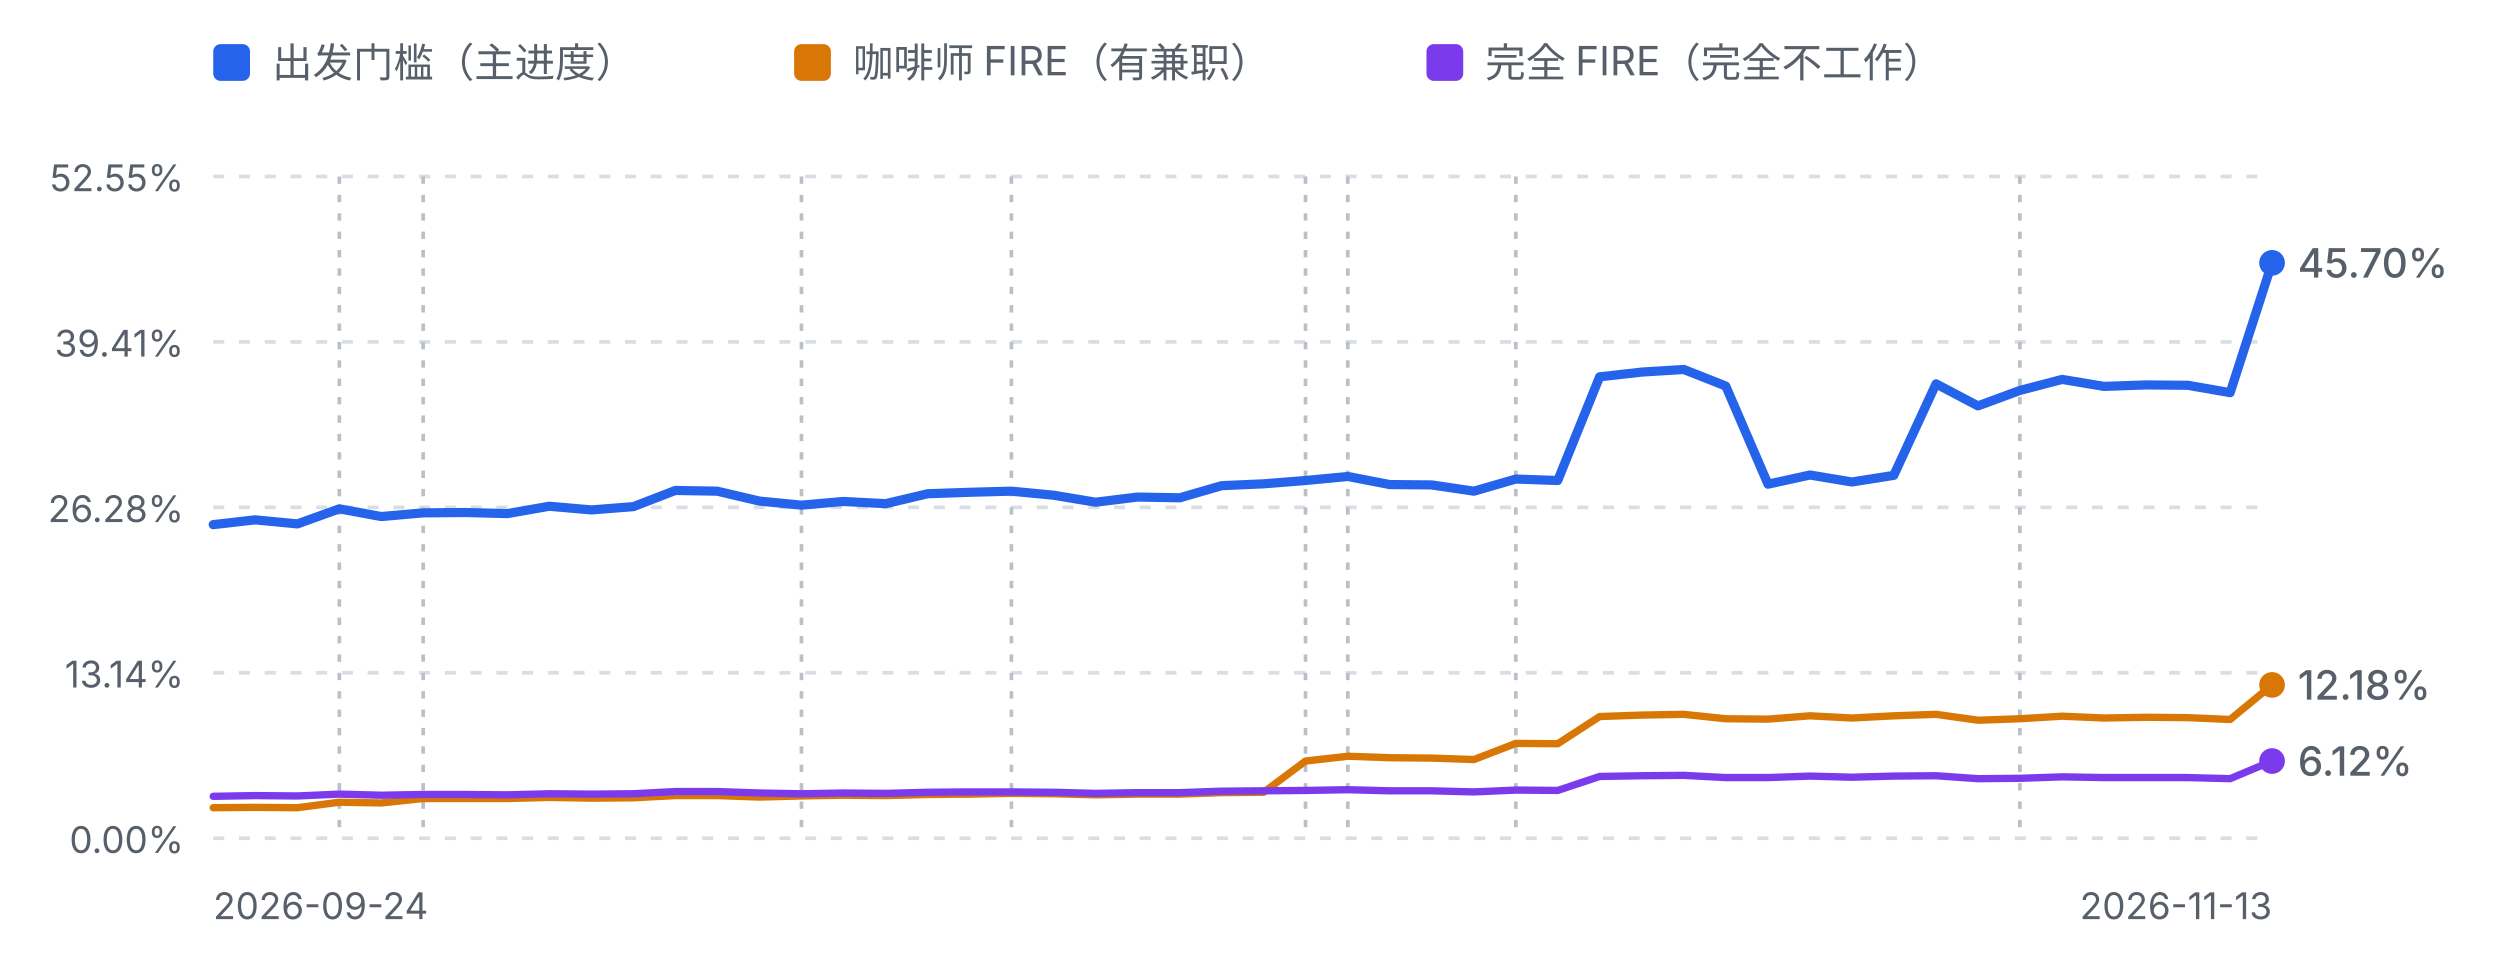
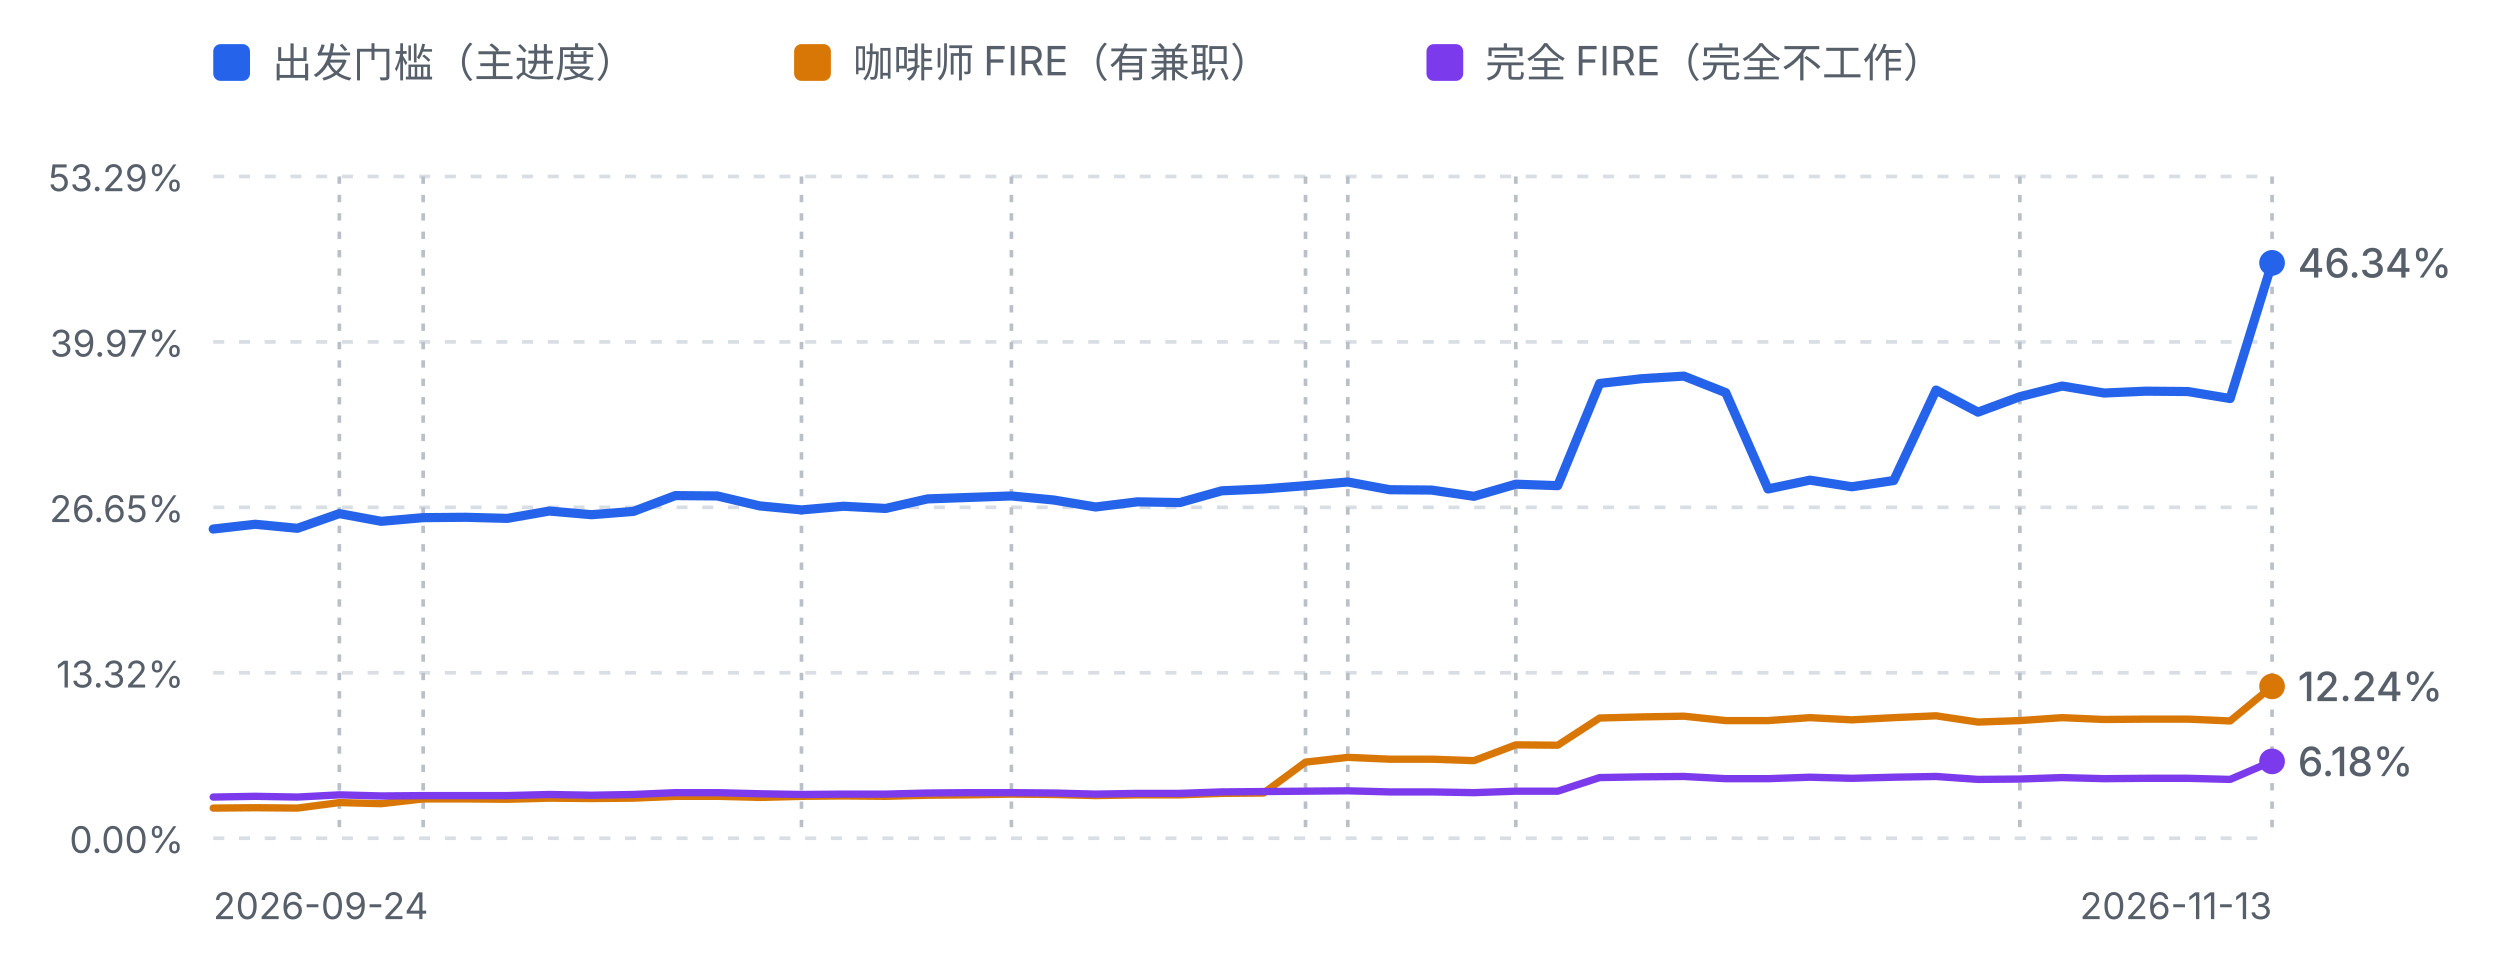
<svg xmlns="http://www.w3.org/2000/svg" viewBox="0 0 680 262" width="680" height="262" role="img" aria-label="进度曲线：出发门槛、咖啡师 FIRE 与完全 FIRE">
  <defs>
    <style>
      .fg-muted { fill: #57606a; font-family: ui-sans-serif, system-ui, -apple-system, "Segoe UI", sans-serif; }
      .grid { stroke: #d8dee4; stroke-width: 1; stroke-dasharray: 3 4; }
      .mark { stroke: #b9c0c8; stroke-width: 1; stroke-dasharray: 2 3; }
      .line-dep { fill: none; stroke: #2563eb; stroke-width: 2.5; stroke-linejoin: round; stroke-linecap: round; }
      .line-fire { fill: none; stroke: #d97706; stroke-width: 2; stroke-linejoin: round; stroke-linecap: round; }
      .line-full { fill: none; stroke: #7c3aed; stroke-width: 2; stroke-linejoin: round; stroke-linecap: round; }
      @media (prefers-color-scheme: dark) {
        .fg-muted { fill: #8b949e; }
        .grid { stroke: #30363d; }
        .mark { stroke: #4d545c; }
        .line-dep { stroke: #60a5fa; }
        .line-fire { stroke: #f0b429; }
        .line-full { stroke: #a78bfa; }
      }
    </style>
  </defs>
  <rect x="58" y="12" width="10" height="10" rx="2" fill="#2563eb" />
  <text class="fg-muted" x="74" y="21" font-size="11">出发门槛（主进度）</text>
  <rect x="216" y="12" width="10" height="10" rx="2" fill="#d97706" />
  <text class="fg-muted" x="232" y="21" font-size="11">咖啡师 FIRE（有兼职）</text>
  <rect x="388" y="12" width="10" height="10" rx="2" fill="#7c3aed" />
  <text class="fg-muted" x="404" y="21" font-size="11">完全 FIRE（完全不工作）</text>
  <line class="grid" x1="58" y1="48.0" x2="618" y2="48.0" />
-   <text class="fg-muted" x="50" y="52.0" text-anchor="end" font-size="10">52.55%</text>
+   <text class="fg-muted" x="50" y="52.0" text-anchor="end" font-size="10">53.29%</text>
  <line class="grid" x1="58" y1="93.0" x2="618" y2="93.0" />
-   <text class="fg-muted" x="50" y="97.0" text-anchor="end" font-size="10">39.41%</text>
+   <text class="fg-muted" x="50" y="97.0" text-anchor="end" font-size="10">39.97%</text>
  <line class="grid" x1="58" y1="138.0" x2="618" y2="138.0" />
-   <text class="fg-muted" x="50" y="142.0" text-anchor="end" font-size="10">26.28%</text>
+   <text class="fg-muted" x="50" y="142.0" text-anchor="end" font-size="10">26.65%</text>
  <line class="grid" x1="58" y1="183.0" x2="618" y2="183.0" />
-   <text class="fg-muted" x="50" y="187.0" text-anchor="end" font-size="10">13.14%</text>
+   <text class="fg-muted" x="50" y="187.0" text-anchor="end" font-size="10">13.32%</text>
  <line class="grid" x1="58" y1="228.0" x2="618" y2="228.0" />
  <text class="fg-muted" x="50" y="232.0" text-anchor="end" font-size="10">0.00%</text>
  <line class="mark" x1="92.3" y1="48" x2="92.3" y2="228.0" />
  <line class="mark" x1="115.1" y1="48" x2="115.1" y2="228.0" />
  <line class="mark" x1="218.0" y1="48" x2="218.0" y2="228.0" />
  <line class="mark" x1="275.1" y1="48" x2="275.1" y2="228.0" />
  <line class="mark" x1="355.1" y1="48" x2="355.1" y2="228.0" />
  <line class="mark" x1="366.6" y1="48" x2="366.6" y2="228.0" />
  <line class="mark" x1="412.3" y1="48" x2="412.3" y2="228.0" />
  <line class="mark" x1="549.4" y1="48" x2="549.4" y2="228.0" />
-   <path d="M58.0,142.7 L69.4,141.4 L80.9,142.5 L92.3,138.4 L103.7,140.5 L115.1,139.5 L126.6,139.4 L138.0,139.7 L149.4,137.7 L160.9,138.7 L172.3,137.8 L183.7,133.4 L195.1,133.6 L206.6,136.3 L218.0,137.4 L229.4,136.4 L240.9,137.0 L252.3,134.3 L263.7,133.9 L275.1,133.6 L286.6,134.7 L298.0,136.6 L309.4,135.2 L320.9,135.4 L332.3,132.1 L343.7,131.6 L355.1,130.7 L366.6,129.6 L378.0,131.8 L389.4,131.9 L400.9,133.6 L412.3,130.3 L423.7,130.7 L435.1,102.5 L446.6,101.2 L458.0,100.5 L469.4,105.0 L480.9,131.7 L492.3,129.2 L503.7,131.1 L515.1,129.3 L526.6,104.4 L538.0,110.4 L549.4,106.2 L560.9,103.2 L572.3,105.1 L583.7,104.7 L595.1,104.8 L606.6,106.8 L618.0,71.5" class="line-dep" />
-   <path d="M58.0,219.7 L69.4,219.6 L80.9,219.7 L92.3,218.2 L103.7,218.4 L115.1,217.2 L126.6,217.2 L138.0,217.2 L149.4,216.9 L160.9,217.1 L172.3,217.0 L183.7,216.4 L195.1,216.4 L206.6,216.8 L218.0,216.5 L229.4,216.3 L240.9,216.4 L252.3,216.1 L263.7,216.0 L275.1,215.8 L286.6,215.9 L298.0,216.2 L309.4,216.0 L320.9,216.0 L332.3,215.6 L343.7,215.5 L355.1,207.0 L366.6,205.7 L378.0,206.1 L389.4,206.2 L400.9,206.6 L412.3,202.2 L423.7,202.3 L435.1,194.9 L446.6,194.5 L458.0,194.3 L469.4,195.5 L480.9,195.6 L492.3,194.7 L503.7,195.3 L515.1,194.7 L526.6,194.3 L538.0,195.9 L549.4,195.5 L560.9,194.8 L572.3,195.3 L583.7,195.1 L595.1,195.2 L606.6,195.7 L618.0,186.3" class="line-fire" />
-   <path d="M58.0,216.6 L69.4,216.4 L80.9,216.5 L92.3,216.0 L103.7,216.3 L115.1,216.1 L126.6,216.1 L138.0,216.2 L149.4,215.9 L160.9,216.0 L172.3,215.9 L183.7,215.3 L195.1,215.3 L206.6,215.7 L218.0,215.9 L229.4,215.7 L240.9,215.8 L252.3,215.5 L263.7,215.4 L275.1,215.4 L286.6,215.5 L298.0,215.8 L309.4,215.6 L320.9,215.6 L332.3,215.2 L343.7,215.1 L355.1,215.0 L366.6,214.8 L378.0,215.1 L389.4,215.1 L400.9,215.4 L412.3,214.9 L423.7,215.0 L435.1,211.2 L446.6,211.0 L458.0,210.9 L469.4,211.5 L480.9,211.5 L492.3,211.1 L503.7,211.4 L515.1,211.1 L526.6,211.0 L538.0,211.8 L549.4,211.7 L560.9,211.3 L572.3,211.5 L583.7,211.5 L595.1,211.5 L606.6,211.8 L618.0,207.0" class="line-full" />
-   <circle cx="618.0" cy="186.3" r="3.5" fill="#d97706" />
-   <text class="fg-muted" x="625.0" y="190.3" font-size="11" font-weight="500" fill="#d97706">12.18%</text>
+   <line class="mark" x1="618.0" y1="48" x2="618.0" y2="228.0" />
+   <path d="M58.0,143.9 L69.4,142.6 L80.9,143.7 L92.3,139.7 L103.7,141.8 L115.1,140.8 L126.6,140.7 L138.0,141.0 L149.4,139.0 L160.9,140.0 L172.3,139.1 L183.7,134.8 L195.1,134.9 L206.6,137.6 L218.0,138.7 L229.4,137.7 L240.9,138.3 L252.3,135.7 L263.7,135.3 L275.1,134.9 L286.6,136.0 L298.0,137.9 L309.4,136.5 L320.9,136.7 L332.3,133.5 L343.7,133.0 L355.1,132.1 L366.6,131.1 L378.0,133.2 L389.4,133.3 L400.9,135.0 L412.3,131.7 L423.7,132.1 L435.1,104.3 L446.6,103.0 L458.0,102.3 L469.4,106.8 L480.9,133.0 L492.3,130.6 L503.7,132.4 L515.1,130.7 L526.6,106.1 L538.0,112.1 L549.4,107.9 L560.9,105.0 L572.3,106.9 L583.7,106.4 L595.1,106.5 L606.6,108.4 L618.0,71.5" class="line-dep" />
+   <path d="M58.0,219.8 L69.4,219.7 L80.9,219.8 L92.3,218.3 L103.7,218.6 L115.1,217.3 L126.6,217.3 L138.0,217.4 L149.4,217.1 L160.9,217.2 L172.3,217.1 L183.7,216.6 L195.1,216.6 L206.6,216.9 L218.0,216.6 L229.4,216.5 L240.9,216.6 L252.3,216.3 L263.7,216.2 L275.1,216.0 L286.6,216.1 L298.0,216.4 L309.4,216.2 L320.9,216.2 L332.3,215.8 L343.7,215.7 L355.1,207.3 L366.6,206.0 L378.0,206.5 L389.4,206.5 L400.9,206.9 L412.3,202.6 L423.7,202.7 L435.1,195.3 L446.6,195.0 L458.0,194.8 L469.4,196.0 L480.9,196.0 L492.3,195.2 L503.7,195.8 L515.1,195.2 L526.6,194.7 L538.0,196.4 L549.4,196.0 L560.9,195.2 L572.3,195.7 L583.7,195.6 L595.1,195.6 L606.6,196.1 L618.0,186.7" class="line-fire" />
+   <path d="M58.0,216.8 L69.4,216.6 L80.9,216.8 L92.3,216.2 L103.7,216.5 L115.1,216.4 L126.6,216.4 L138.0,216.4 L149.4,216.1 L160.9,216.3 L172.3,216.1 L183.7,215.6 L195.1,215.6 L206.6,215.9 L218.0,216.1 L229.4,216.0 L240.9,216.0 L252.3,215.7 L263.7,215.6 L275.1,215.6 L286.6,215.7 L298.0,216.0 L309.4,215.8 L320.9,215.8 L332.3,215.4 L343.7,215.3 L355.1,215.2 L366.6,215.1 L378.0,215.4 L389.4,215.4 L400.9,215.6 L412.3,215.2 L423.7,215.2 L435.1,211.5 L446.6,211.3 L458.0,211.2 L469.4,211.8 L480.9,211.8 L492.3,211.4 L503.7,211.7 L515.1,211.4 L526.6,211.2 L538.0,212.0 L549.4,211.9 L560.9,211.5 L572.3,211.8 L583.7,211.7 L595.1,211.7 L606.6,212.0 L618.0,207.1" class="line-full" />
+   <circle cx="618.0" cy="186.7" r="3.5" fill="#d97706" />
+   <text class="fg-muted" x="625.0" y="190.7" font-size="11" font-weight="500" fill="#d97706">12.24%</text>
  <circle cx="618.0" cy="71.5" r="3.5" fill="#2563eb" />
-   <text class="fg-muted" x="625.0" y="75.5" font-size="11" font-weight="500" fill="#2563eb">45.70%</text>
-   <circle cx="618.0" cy="207.0" r="3.5" fill="#7c3aed" />
-   <text class="fg-muted" x="625.0" y="211.0" font-size="11" font-weight="500" fill="#7c3aed">6.12%</text>
+   <text class="fg-muted" x="625.0" y="75.5" font-size="11" font-weight="500" fill="#2563eb">46.34%</text>
+   <circle cx="618.0" cy="207.1" r="3.5" fill="#7c3aed" />
+   <text class="fg-muted" x="625.0" y="211.1" font-size="11" font-weight="500" fill="#7c3aed">6.18%</text>
  <text class="fg-muted" x="58" y="250" font-size="10">2026-09-24</text>
  <text class="fg-muted" x="618" y="250" text-anchor="end" font-size="10">2026-11-13</text>
</svg>
